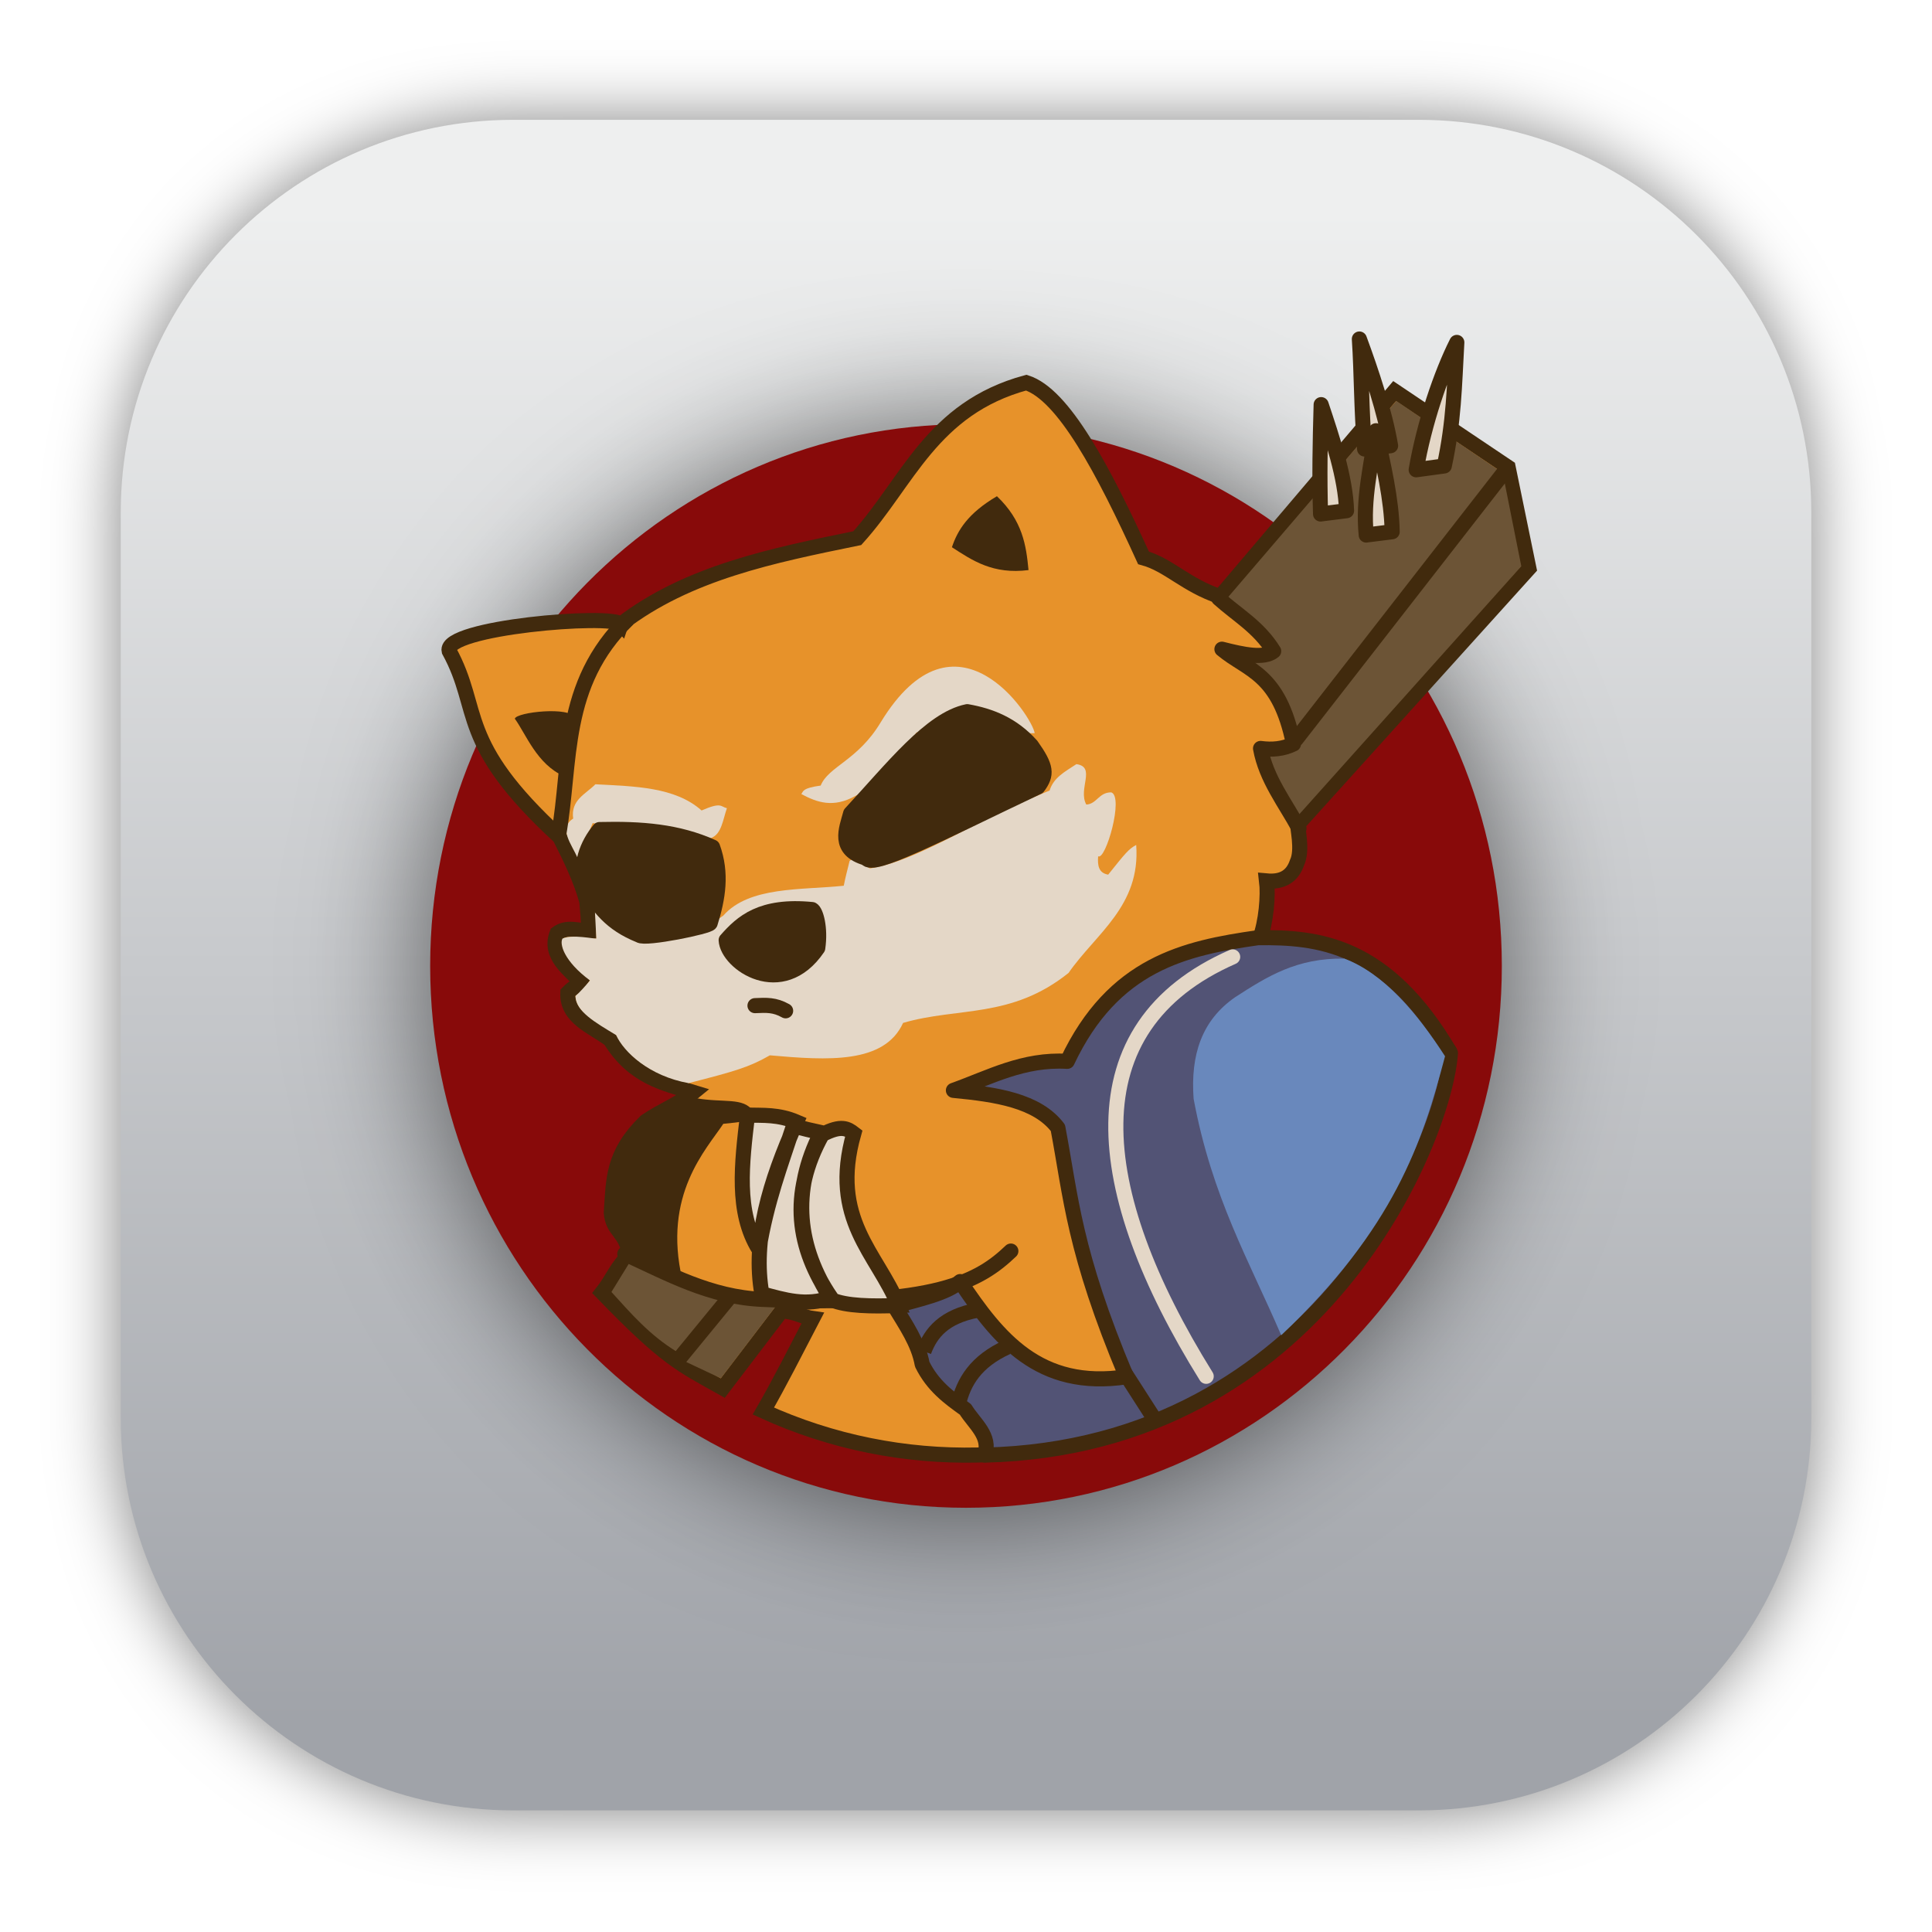
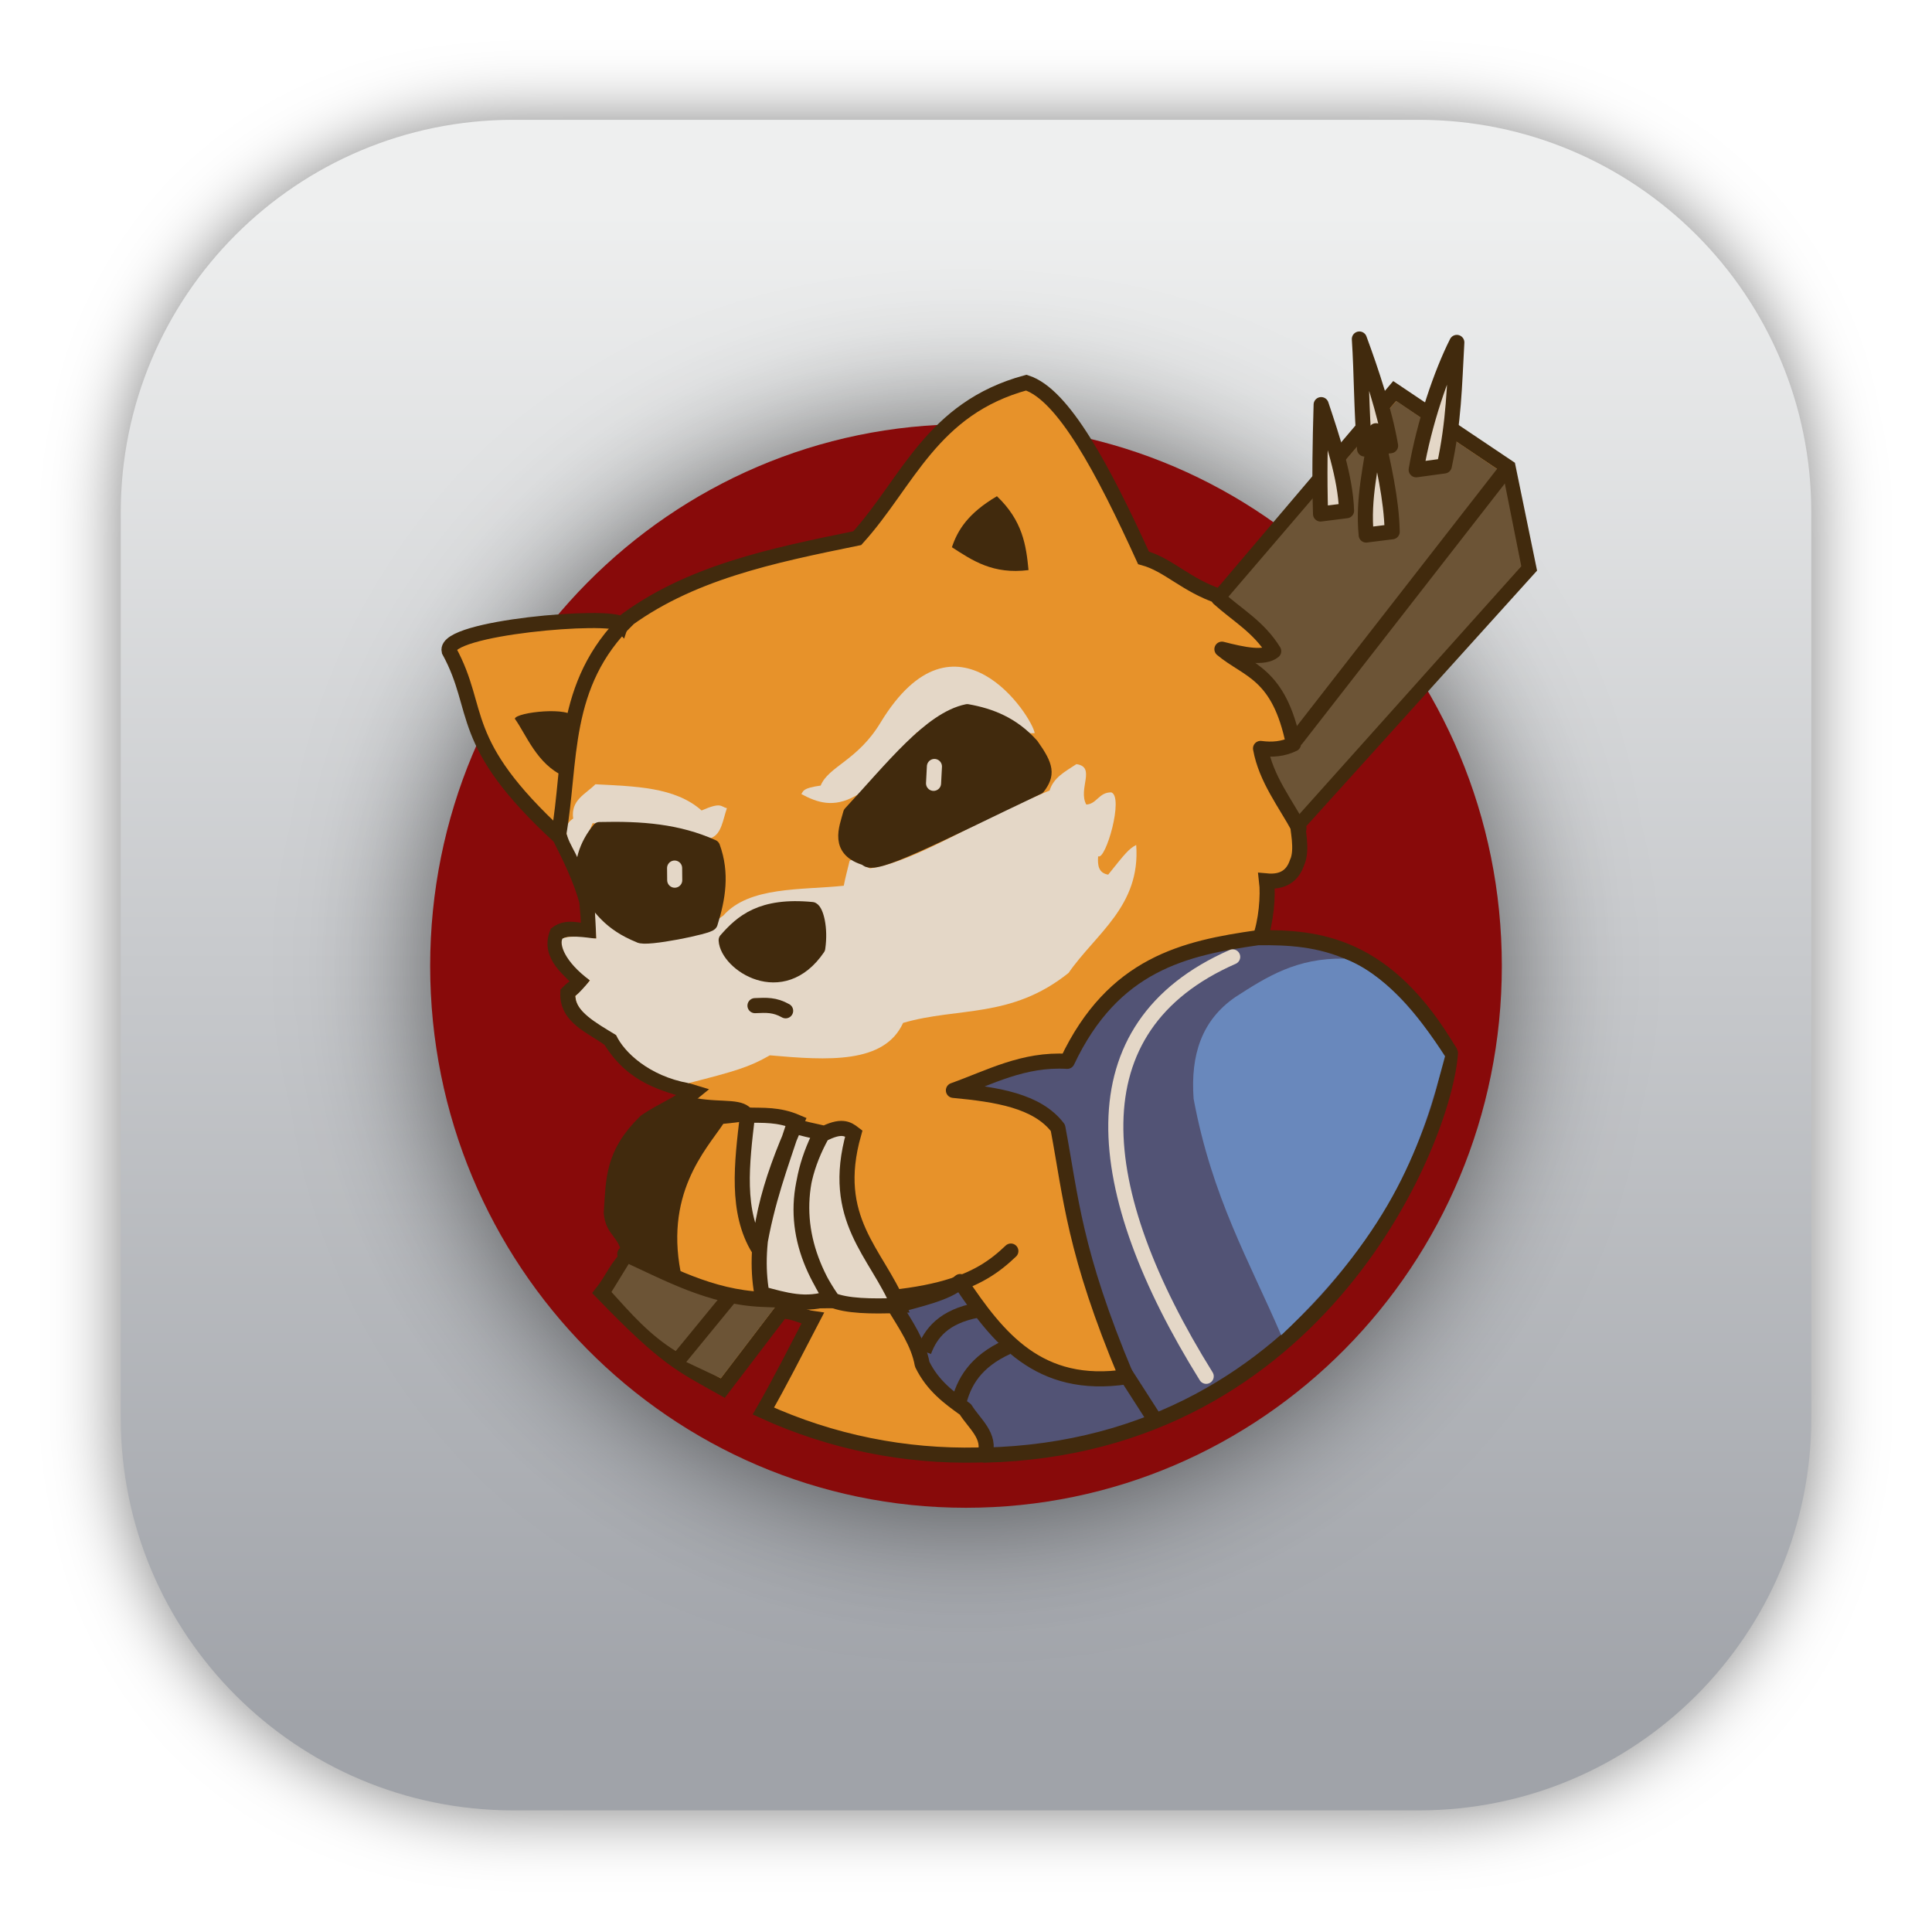
<svg xmlns="http://www.w3.org/2000/svg" width="64" height="64" version="1.1" id="svg25" xml:space="preserve">
  <defs id="defs12">
    <linearGradient id="linearGradient862-5" x1="7.937" x2="7.937" y1="15.081" y2="1.852" gradientTransform="scale(3.7796)" gradientUnits="userSpaceOnUse">
      <stop stop-color="#0e71de" offset="0" id="stop2" style="stop-color:#a0a3a9;stop-opacity:1;" />
      <stop stop-color="#25c9ff" offset="1" id="stop4" style="stop-color:#eeefef;stop-opacity:1;" />
    </linearGradient>
    <linearGradient id="linearGradient1062" x1="399.57" x2="399.57" y1="545.8" y2="517.8" gradientTransform="matrix(2.1429,0,0,2.1429,-826.36,-1107.5)" gradientUnits="userSpaceOnUse">
      <stop stop-color="#3889e9" offset="0" id="stop7" />
      <stop stop-color="#5ea5fb" offset="1" id="stop9" />
    </linearGradient>
    <filter style="color-interpolation-filters:sRGB" id="filter33422" x="-0.148" y="-0.146" width="1.296" height="1.292">
      <feGaussianBlur stdDeviation="2.186" id="feGaussianBlur33424" />
    </filter>
    <filter style="color-interpolation-filters:sRGB" id="filter10941" x="-0.048" y="-0.048" width="1.096" height="1.096">
      <feGaussianBlur stdDeviation="1.12" id="feGaussianBlur10943" />
    </filter>
  </defs>
  <g id="app-background-blue">
    <rect width="64" height="64" rx="0" ry="0" fill="none" stroke-linecap="round" stroke-linejoin="round" stroke-width="1.446" style="paint-order:stroke fill markers" id="rect14" />
    <rect x="3.999" y="3.999" width="56.002" height="56.002" rx="13.002" ry="13.002" fill="url(#linearGradient862-5)" stroke-width="3.78" id="rect18-7" style="fill:#000000;fill-opacity:1;filter:url(#filter10941);opacity:0.5" />
    <rect x="4" y="3.969" width="56.002" height="56.002" rx="13.002" ry="13.002" fill="url(#linearGradient862-5)" stroke-width="3.78" id="rect18" />
    <circle cx="32.02" cy="32.044" r="30.001" fill-opacity="0" stroke-width="1.571" id="circle20" />
    <circle cx="32.02" cy="32.044" r="0" fill="url(#linearGradient1062)" stroke-width="1.571" id="circle22" />
  </g>
  <ellipse style="fill:#000000;fill-opacity:1;stroke-width:0.55;stroke-linecap:round;stroke-linejoin:round;filter:url(#filter33422);opacity:0.6" id="path374-5" cx="32" cy="32" rx="17.75" ry="17.947" />
  <ellipse style="fill:#880a0a;fill-opacity:1;stroke-width:0.55;stroke-linecap:round;stroke-linejoin:round" id="path374" cx="32" cy="32" rx="17.75" ry="17.947" />
  <path style="fill:#e7922a;fill-opacity:1;stroke:#412a0d;stroke-width:0.5;stroke-linecap:butt;stroke-linejoin:miter;stroke-dasharray:none;stroke-opacity:1" d="m 20.571,20.677 c -0.327,-0.353 -5.874,0.108 -5.693,0.884 1.09,1.99 0.216,2.999 3.665,6.168 0.363,0.713 0.704,1.425 0.897,2.133 0.026,0.301 0.054,0.592 0.061,0.978 -0.352,-0.006 -0.719,-0.164 -1.049,0.08 -0.287,0.76 0.428,1.203 0.903,1.723 -0.145,-0.057 -0.325,0.018 -0.545,0.245 -0.035,0.832 0.813,1.112 1.403,1.553 0.772,1.249 1.776,1.445 2.757,1.744 -0.455,0.374 -1.015,0.579 -1.579,0.962 -1.101,1.068 -1.066,1.899 -1.141,3.033 0.048,0.61 0.476,0.612 0.616,1.392 -0.393,0.309 -0.59,0.834 -0.919,1.246 2.125,2.198 2.604,2.384 3.995,3.163 l 1.946,-2.553 c 0.435,0.011 0.722,0.207 1.03,0.249 -0.597,1.144 -1.079,2.105 -1.631,3.066 9.112,4.162 20.645,-0.8 22.704,-11.958 -0.429,-0.632 -0.64,-0.973 -1.196,-1.626 -0.439,-0.495 -1.112,-0.938 -1.799,-1.377 -1.055,-0.602 -2.159,-0.683 -3.271,-0.669 0.221,-0.57 0.29,-1.452 0.232,-1.931 0.54,0.05 0.86,-0.17 1.007,-0.603 0.208,-0.433 -0.008,-1.199 0.032,-1.277 l 7.651,-8.473 -0.688,-3.349 -3.761,-2.525 -5.781,6.808 c -1.135,-0.376 -1.708,-1.058 -2.537,-1.283 -1.335,-2.926 -2.652,-5.413 -3.884,-5.805 -3.141,0.852 -3.924,3.305 -5.598,5.152 -2.803,0.574 -5.61,1.141 -7.826,2.847 z" id="path1051" />
  <path style="fill:#6c5436;fill-opacity:1;stroke:none;stroke-width:1px;stroke-linecap:butt;stroke-linejoin:miter;stroke-opacity:1" d="m 46.252,13.28 -5.582,6.515 c 0.59,0.532 1.054,0.862 1.533,1.656 -0.355,0.401 -0.777,0.438 -1.26,0.151 0.731,0.718 1.659,1.159 1.945,2.586 l 6.724,-8.639 z" id="path29275" />
  <path style="fill:#525375;fill-opacity:1;stroke:#412a0d;stroke-width:0.5;stroke-linecap:round;stroke-linejoin:round;stroke-dasharray:none;stroke-opacity:1" d="m 32.622,48.202 c 0.213,-0.635 -0.345,-1.035 -0.641,-1.514 -0.539,-0.386 -1.077,-0.773 -1.432,-1.495 -0.124,-0.698 -0.547,-1.303 -0.922,-1.924 0.818,-0.23 1.725,-0.418 2.18,-0.816 1.251,1.868 2.604,3.592 5.509,3.155 -1.748,-4.16 -1.838,-5.958 -2.272,-8.247 -0.686,-0.903 -2.04,-1.106 -3.461,-1.241 1.203,-0.43 2.314,-1.047 3.771,-0.962 1.524,-3.231 3.893,-3.752 6.317,-4.096 1.968,-0.021 4.258,0.182 6.377,3.82 -0.194,2.862 -4.307,13.054 -15.426,13.32 z" id="path13153" />
  <path style="fill:#6988bc;fill-opacity:1;stroke:none;stroke-width:1px;stroke-linecap:butt;stroke-linejoin:miter;stroke-opacity:1" d="m 44.527,31.755 c -1.579,-0.023 -2.548,0.592 -3.612,1.279 -1.098,0.761 -1.482,1.896 -1.375,3.365 0.608,3.266 1.848,5.38 2.902,7.833 3.757,-3.568 4.661,-6.356 5.427,-9.242 -0.897,-1.393 -2.032,-2.754 -3.341,-3.236 z" id="path22271" />
  <path style="fill:none;fill-opacity:1;stroke:#e4d7c7;stroke-width:0.5;stroke-linecap:round;stroke-linejoin:round;stroke-dasharray:none;stroke-opacity:1" d="m 40.834,31.698 c -5.305,2.325 -4.724,7.714 -0.877,13.894" id="path24136" />
  <path style="fill:#6c5436;fill-opacity:1;stroke:none;stroke-width:1px;stroke-linecap:butt;stroke-linejoin:miter;stroke-opacity:1" d="m 23.949,42.989 -2.98,-1.352 -0.714,1.162 c 0.644,0.707 1.264,1.434 2.172,1.983 z" id="path11079" />
  <path style="fill:#6c5436;fill-opacity:1;stroke:none;stroke-width:1px;stroke-linecap:butt;stroke-linejoin:miter;stroke-opacity:1" d="m 23.879,45.658 1.892,-2.48 -1.6,-0.227 -1.755,2.018 z" id="path13151" />
  <path style="fill:#6c5436;fill-opacity:1;stroke:none;stroke-width:1px;stroke-linecap:butt;stroke-linejoin:miter;stroke-opacity:1" d="m 41.811,24.898 1.193,2.116 7.391,-8.256 -0.59,-2.961 -7.027,8.925 z" id="path30596" />
  <path style="fill:none;fill-opacity:1;stroke:#412a0d;stroke-width:0.5;stroke-linecap:round;stroke-linejoin:round;stroke-dasharray:none;stroke-opacity:1" d="m 20.697,41.536 c 1.442,0.657 2.825,1.433 4.559,1.508 5.749,0.258 7.198,-0.617 8.23,-1.601" id="path9827" />
  <path style="fill:#e4d7c7;stroke:#412a0d;stroke-width:0.5;stroke-linecap:butt;stroke-linejoin:miter;stroke-dasharray:none;stroke-opacity:1;fill-opacity:1" d="m 24.761,36.941 c 0.522,0.009 1.03,-0.028 1.623,0.225 -0.892,1.986 -1.465,3.917 -1.146,5.693 0.738,0.197 1.471,0.432 2.287,0.125 -1.111,-1.643 -1.392,-3.415 -0.289,-5.399 0.637,-0.336 0.846,-0.191 1.047,-0.037 -0.808,2.848 0.766,3.96 1.482,5.697 -0.911,0.037 -1.726,0.019 -2.21,-0.185 -1.145,-1.751 -1.357,-3.589 -0.356,-5.54 -0.3,-0.065 -0.604,-0.139 -0.913,-0.222 -0.422,1.289 -0.887,2.5 -1.148,4.088 -0.769,-1.242 -0.564,-2.846 -0.376,-4.444 z" id="path1149" />
  <path style="fill:#e4d7c7;fill-opacity:1;stroke:none;stroke-width:0.5;stroke-linecap:round;stroke-linejoin:round;stroke-dasharray:none;stroke-opacity:1" d="m 25.503,34.959 c -0.692,0.395 -1.146,0.525 -2.692,0.921 -1.302,-0.231 -2.152,-1.034 -2.4,-1.591 -0.704,-0.425 -1.337,-0.784 -1.348,-1.295 0.121,-0.101 0.318,-0.319 0.482,-0.515 -0.862,-0.635 -1.018,-1.214 -0.911,-1.388 0.34,-0.148 1.034,0.015 1.12,-0.002 l -0.045,-0.876 c 0.813,0.393 2.281,1.56 4.251,0.118 0.857,-0.976 2.584,-0.842 3.991,-0.99 0.048,-0.258 0.127,-0.547 0.193,-0.822 0.265,-0.216 0.404,0.086 0.669,0.249 1.563,-0.234 3.446,-1.568 5.956,-2.58 0.135,-0.433 0.496,-0.616 0.888,-0.875 0.663,0.092 0.043,0.821 0.328,1.339 0.35,-0.018 0.413,-0.407 0.826,-0.404 0.427,0.139 -0.186,2.269 -0.434,2.117 -0.022,0.297 0.011,0.554 0.333,0.609 0.572,-0.714 0.677,-0.849 0.928,-0.984 0.15,2.024 -1.336,2.934 -2.241,4.24 -1.906,1.524 -3.655,1.122 -5.481,1.655 -0.621,1.363 -2.495,1.244 -4.413,1.074 z" id="path8644" />
  <path style="fill:none;stroke:#412a0d;stroke-width:0.5;stroke-linecap:round;stroke-linejoin:round;stroke-dasharray:none;stroke-opacity:1" d="M 26.025,33.484 C 25.662,33.28 25.391,33.296 25.01,33.313" id="path8611" />
  <path style="fill:#412a0d;fill-opacity:1;stroke:#412a0d;stroke-width:0.5;stroke-linecap:round;stroke-linejoin:round;stroke-dasharray:none;stroke-opacity:1" d="m 24.056,31.143 c 0.52,-0.591 1.159,-1.178 2.847,-1.013 0.122,0.063 0.284,0.601 0.186,1.275 -1.192,1.748 -2.995,0.51 -3.034,-0.262 z" id="path8615" />
  <path style="fill:#e4d7c7;fill-opacity:1;stroke:none;stroke-width:0.5;stroke-linecap:round;stroke-linejoin:round;stroke-dasharray:none;stroke-opacity:1" d="m 28.345,26.361 c -0.741,0.417 -1.283,0.219 -1.799,-0.056 0.068,-0.098 0.035,-0.198 0.64,-0.282 0.257,-0.636 1.228,-0.83 1.984,-2.088 2.495,-4.101 5.033,-0.186 5.105,0.353 l -3.916,-0.024 c -0.59,0.817 -1.117,1.723 -2.013,2.097 z" id="path8648" />
  <path style="fill:#412a0d;fill-opacity:1;stroke:#412a0d;stroke-width:0.5;stroke-linecap:round;stroke-linejoin:round;stroke-dasharray:none;stroke-opacity:1" d="m 28.178,26.947 c -0.14,0.523 -0.452,1.205 0.52,1.481 0.191,0.372 2.416,-0.807 5.684,-2.358 0.309,-0.414 0.291,-0.662 -0.215,-1.373 -0.63,-0.704 -1.36,-0.986 -2.125,-1.122 -1.215,0.249 -2.476,1.875 -3.864,3.371 z" id="path8617" />
  <path style="fill:#e4d7c7;fill-opacity:1;stroke:none;stroke-width:0.5;stroke-linecap:round;stroke-linejoin:round;stroke-dasharray:none;stroke-opacity:1" d="m 23.56,27.758 c 0.344,-0.129 0.387,-0.609 0.52,-0.985 -0.213,-0.05 -0.173,-0.216 -0.839,0.075 -0.88,-0.782 -2.215,-0.798 -3.518,-0.868 -0.319,0.326 -0.823,0.517 -0.736,1.137 -0.502,0.318 -0.05,0.851 0.154,1.318 l 0.492,-1.168 z" id="path8646" />
  <path style="fill:#412a0d;fill-opacity:1;stroke:#412a0d;stroke-width:0.5;stroke-linecap:round;stroke-linejoin:round;stroke-dasharray:none;stroke-opacity:1" d="m 19.407,29.354 c -0.24,-0.673 0.045,-1.388 0.452,-1.874 1.395,-0.033 2.593,0.061 3.746,0.58 0.316,0.869 0.181,1.689 -0.079,2.519 -0.014,0.108 -2.163,0.549 -2.344,0.402 -0.96,-0.388 -1.342,-0.926 -1.775,-1.627 z" id="path8619" />
  <path style="fill:#412a0d;fill-opacity:1;stroke:none;stroke-width:0.5;stroke-linecap:round;stroke-linejoin:round;stroke-dasharray:none;stroke-opacity:1" d="m 24.941,36.797 c -0.328,-0.456 -0.954,-0.255 -1.899,-0.42 -2.231,0.27 -2.397,1.117 -2.908,3.728 l 0.71,1.549 1.759,0.738 c -0.661,-2.817 0.801,-4.322 1.357,-5.164 0.485,-0.054 1.291,-0.089 0.982,-0.43 z" id="path8650" />
  <path style="fill:none;stroke:#412a0d;stroke-width:0.5;stroke-linecap:butt;stroke-linejoin:round;stroke-opacity:1;stroke-dasharray:none" d="m 22.416,45.111 1.818,-2.217" id="path11006" />
  <path style="fill:none;stroke:#412a0d;stroke-width:0.5;stroke-linecap:butt;stroke-linejoin:miter;stroke-opacity:1;stroke-dasharray:none;fill-opacity:1" d="m 37.192,45.373 1.064,1.656" id="path17849" />
  <path style="fill:none;stroke:#412a0d;stroke-width:0.5;stroke-linecap:butt;stroke-linejoin:miter;stroke-dasharray:none;stroke-opacity:1" d="m 32.371,43.403 c -1.1,0.213 -1.531,0.741 -1.766,1.361" id="path22267" />
  <path style="fill:none;stroke:#412a0d;stroke-width:0.5;stroke-linecap:butt;stroke-linejoin:miter;stroke-opacity:1;stroke-dasharray:none" d="m 33.363,44.624 c -1.046,0.479 -1.444,1.155 -1.616,1.899" id="path22269" />
  <path style="fill:#412a0d;fill-opacity:1;stroke:none;stroke-width:1px;stroke-linecap:butt;stroke-linejoin:miter;stroke-opacity:1" d="m 31.533,18.128 c 0.189,-0.563 0.533,-1.127 1.492,-1.69 0.854,0.816 0.968,1.631 1.046,2.447 -1.178,0.148 -1.851,-0.313 -2.537,-0.757 z" id="path26484" />
  <path style="fill:none;stroke:#412a0d;stroke-width:0.5;stroke-linecap:butt;stroke-linejoin:miter;stroke-dasharray:none;stroke-opacity:1" d="m 20.803,20.51 c -2.235,2.17 -1.867,4.727 -2.301,7.164" id="path27866" />
  <path style="fill:#412a0d;fill-opacity:1;stroke:none;stroke-width:1px;stroke-linecap:butt;stroke-linejoin:miter;stroke-opacity:1" d="m 19.012,23.774 c -0.093,-0.378 -1.905,-0.188 -1.958,0.034 0.374,0.516 0.729,1.509 1.629,1.905 z" id="path27868" />
  <path style="fill:none;stroke:#412a0d;stroke-width:0.5;stroke-linecap:round;stroke-linejoin:round;stroke-dasharray:none;stroke-opacity:1" d="m 40.372,19.822 c 0.619,0.558 1.323,0.944 1.821,1.748 -0.324,0.26 -1.001,0.118 -1.715,-0.065 0.867,0.724 1.893,0.783 2.37,3.141 -0.341,0.167 -0.707,0.199 -1.091,0.147 0.181,1.008 0.827,1.819 1.274,2.651" id="path29181" />
  <path style="fill:none;stroke:#412a0d;stroke-width:0.5;stroke-linecap:round;stroke-linejoin:miter;stroke-dasharray:none;stroke-opacity:1" d="m 49.925,15.513 -6.982,8.968" id="path29183" />
  <path style="fill:#e4d7c7;fill-opacity:1;stroke:#412a0d;stroke-width:0.5;stroke-linecap:butt;stroke-linejoin:round;stroke-dasharray:none;stroke-opacity:1" d="m 45.204,14.873 0.861,-0.108 c -0.188,-1.111 -0.636,-2.457 -1.034,-3.535 0.077,1.181 0.063,2.319 0.173,3.644 z" id="path29185-6" />
  <path style="fill:#e4d7c7;fill-opacity:1;stroke:#412a0d;stroke-width:0.5;stroke-linecap:butt;stroke-linejoin:round;stroke-dasharray:none;stroke-opacity:1" d="m 46.913,15.562 0.931,-0.127 c 0.317,-1.472 0.334,-2.62 0.415,-4.092 -0.515,1.019 -1.081,2.677 -1.346,4.219 z" id="path29185-7" />
  <path style="fill:#e4d7c7;fill-opacity:1;stroke:#412a0d;stroke-width:0.5;stroke-linecap:butt;stroke-linejoin:round;stroke-dasharray:none;stroke-opacity:1" d="m 45.257,17.723 0.861,-0.108 c -0.022,-1.095 -0.295,-2.222 -0.538,-3.346 -0.147,1.14 -0.444,2.234 -0.322,3.455 z" id="path29185" />
  <path style="fill:#e4d7c7;fill-opacity:1;stroke:#412a0d;stroke-width:0.5;stroke-linecap:butt;stroke-linejoin:round;stroke-dasharray:none;stroke-opacity:1" d="M 43.746,17.026 44.606,16.918 c -0.032,-1.1 -0.477,-2.423 -0.841,-3.514 -0.036,1.269 -0.059,2.343 -0.02,3.623 z" id="path29185-3" />
+   <path style="fill:none;stroke:#e4d7c7;stroke-width:0.5;stroke-linecap:round;stroke-linejoin:round;stroke-dasharray:none;stroke-opacity:1" d="m 22.347,28.756 0.004,0.401" id="path526" />
+   <path style="fill:none;stroke:#e4d7c7;stroke-width:0.5;stroke-linecap:round;stroke-linejoin:round;stroke-dasharray:none;stroke-opacity:1" d="m 30.954,25.391 -0.029,0.558" id="path528" />
</svg>
